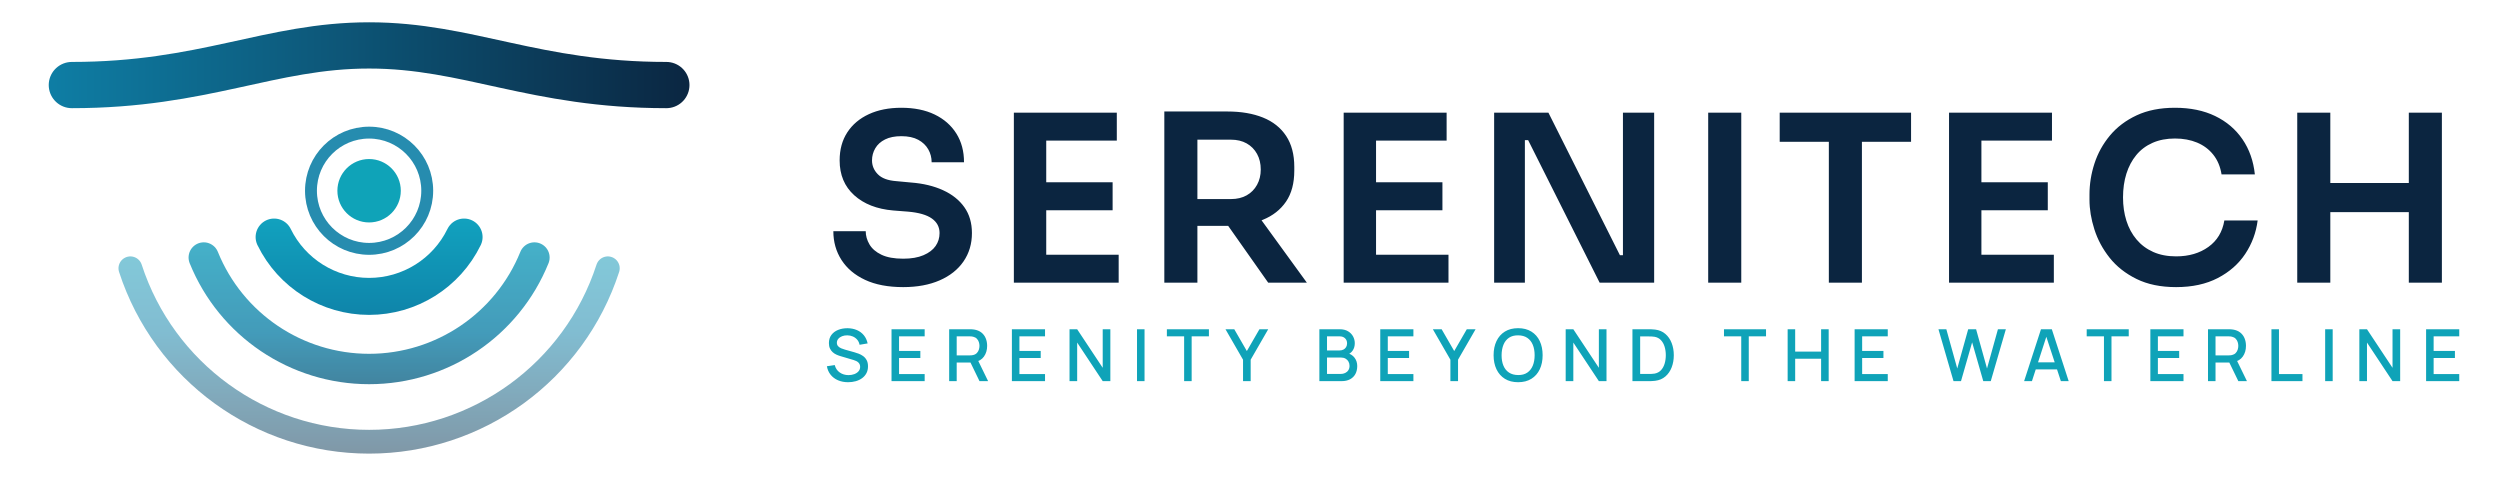
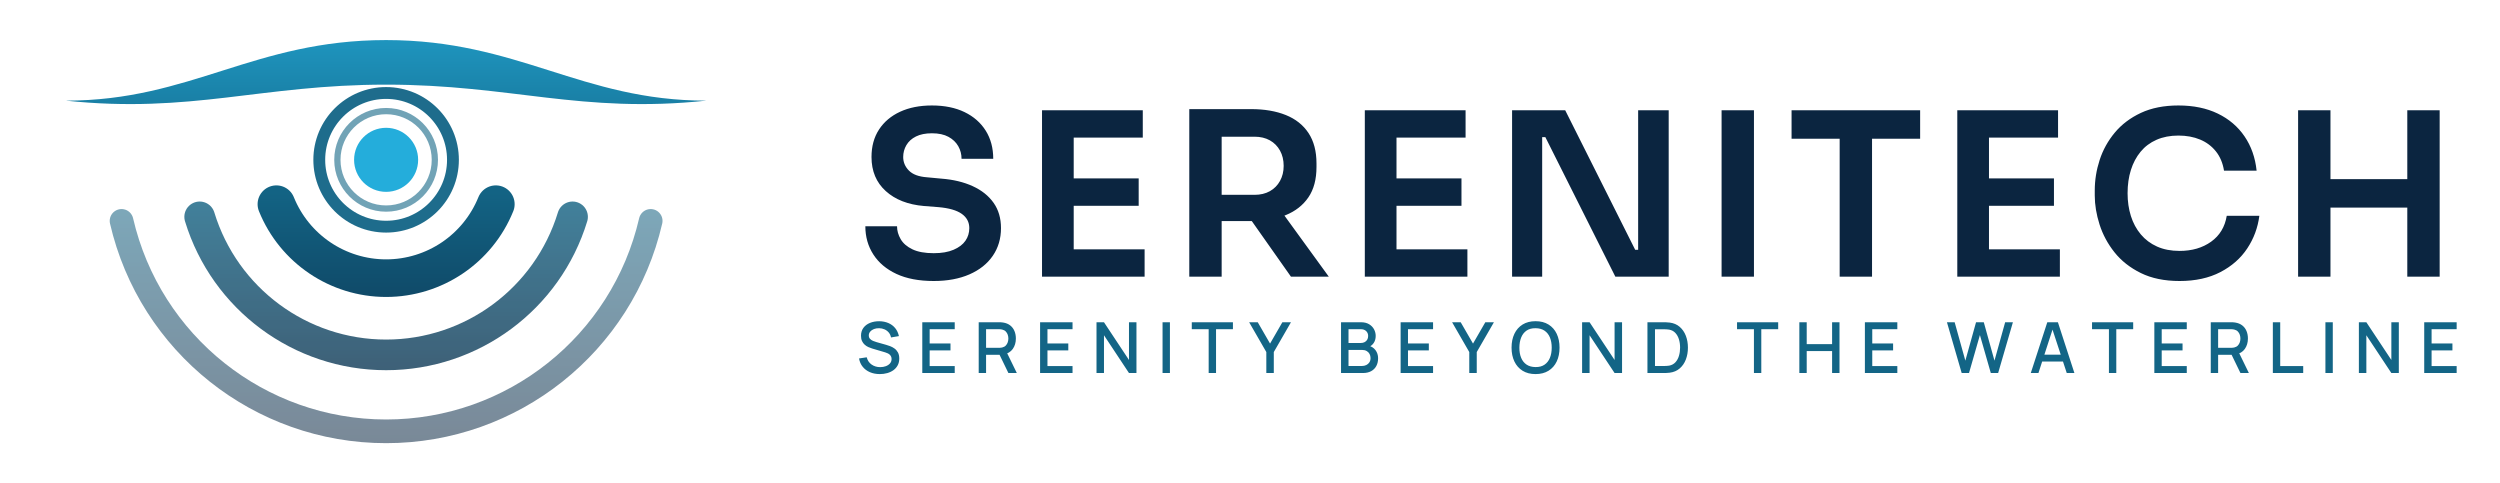
- <svg xmlns="http://www.w3.org/2000/svg" viewBox="0 0 644 127" width="644" height="127">
+ <svg xmlns="http://www.w3.org/2000/svg" viewBox="0 0 658 127" width="658" height="127">
  <defs>
-     <linearGradient id="h-on-light-line" gradientUnits="userSpaceOnUse" x1="0" y1="0" x2="100" y2="0">
-       <stop offset="0" stop-color="#0E7FA6" />
-       <stop offset="1" stop-color="#0B2540" />
-     </linearGradient>
-     <linearGradient id="h-on-light-depth" gradientUnits="userSpaceOnUse" x1="0" y1="40" x2="0" y2="92">
-       <stop offset="0" stop-color="#14B8CE" />
-       <stop offset="0.55" stop-color="#0E7FA6" />
+     <linearGradient id="h-on-light-g" gradientUnits="userSpaceOnUse" x1="0" y1="22" x2="0" y2="92">
+       <stop offset="0" stop-color="#24ADDB" />
+       <stop offset="0.45" stop-color="#136586" />
      <stop offset="1" stop-color="#0B2540" />
    </linearGradient>
  </defs>
-   <g transform="translate(10.0,-30.840) scale(1.7016)">
-     <path d="M5,31.0 C25,31.0 35,25.0 50,25.0 S75,31.0 95,31.0" fill="none" stroke="url(#h-on-light-line)" stroke-width="7" stroke-linecap="round" />
-     <path d="M64.38,54.01 A16,16 0 0 1 35.62,54.01" fill="none" stroke="url(#h-on-light-depth)" stroke-width="5.6" stroke-linecap="round" opacity="1.0" />
-     <path d="M75.03,57.11 A27,27 0 0 1 24.97,57.11" fill="none" stroke="url(#h-on-light-depth)" stroke-width="4.6" stroke-linecap="round" opacity="0.78" />
-     <path d="M86.14,58.74 A38,38 0 0 1 13.86,58.74" fill="none" stroke="url(#h-on-light-depth)" stroke-width="3.6" stroke-linecap="round" opacity="0.52" />
-     <circle cx="50.0" cy="47.0" r="8.8" fill="none" stroke="#0E7FA6" stroke-width="1.8" opacity="0.9" />
-     <circle cx="50.0" cy="47.0" r="4.8" fill="#0FA3B8" />
+   <g transform="translate(10.0,-49.558) scale(1.8325)">
+     <path d="M4,41.5 C22,41.5 31,32.8 50,32.8 C69,32.8 78,41.5 96,41.5 C78,43.4 68,39.2 50,39.2 C32,39.2 22,43.4 4,41.5 Z" fill="url(#h-on-light-g)" />
+     <path d="M65.76,56.37 A17,17 0 0 1 34.24,56.37" fill="none" stroke="url(#h-on-light-g)" stroke-width="5.4" stroke-linecap="round" opacity="1.0" />
+     <path d="M76.78,58.19 A28,28 0 0 1 23.22,58.19" fill="none" stroke="url(#h-on-light-g)" stroke-width="4.4" stroke-linecap="round" opacity="0.8" />
+     <path d="M88.00,58.77 A39,39 0 0 1 12.00,58.77" fill="none" stroke="url(#h-on-light-g)" stroke-width="3.4" stroke-linecap="round" opacity="0.55" />
+     <circle cx="50.0" cy="50.0" r="9.6" fill="none" stroke="#136586" stroke-width="1.7" opacity="0.95" />
+     <circle cx="50.0" cy="50.0" r="7.0" fill="none" stroke="#136586" stroke-width="0.9" opacity="0.6" />
+     <circle cx="50.0" cy="50.0" r="4.6" fill="#24ADDB" />
  </g>
-   <path transform="translate(212.33,72.82)" d="M20.34 1.14Q14.52 1.14 10.53 -0.72Q6.54 -2.58 4.44 -5.85Q2.34 -9.12 2.34 -13.26H10.68Q10.68 -11.52 11.64 -9.87Q12.6 -8.22 14.73 -7.2Q16.86 -6.18 20.34 -6.18Q23.46 -6.18 25.56 -7.08Q27.66 -7.98 28.68 -9.45Q29.7 -10.92 29.7 -12.78Q29.7 -15.12 27.72 -16.53Q25.74 -17.94 21.6 -18.3L17.76 -18.6Q11.46 -19.14 7.71 -22.53Q3.96 -25.92 3.96 -31.5Q3.96 -35.7 5.94 -38.73Q7.92 -41.76 11.49 -43.41Q15.06 -45.06 19.86 -45.06Q24.84 -45.06 28.44 -43.32Q32.04 -41.58 34.02 -38.43Q36.0 -35.28 36.0 -31.02H27.66Q27.66 -32.82 26.79 -34.35Q25.92 -35.88 24.21 -36.81Q22.5 -37.74 19.86 -37.74Q17.34 -37.74 15.66 -36.9Q13.98 -36.06 13.14 -34.62Q12.3 -33.18 12.3 -31.5Q12.3 -29.46 13.8 -27.93Q15.3 -26.4 18.54 -26.16L22.38 -25.8Q27.06 -25.44 30.6 -23.82Q34.14 -22.2 36.09 -19.44Q38.04 -16.68 38.04 -12.78Q38.04 -8.64 35.88 -5.49Q33.72 -2.34 29.73 -0.6Q25.74 1.14 20.34 1.14Z M48.84 0.0V-43.8H57.18V0.0ZM55.98 0.0V-7.2H75.84V0.0ZM55.98 -18.66V-25.86H74.28V-18.66ZM55.98 -36.6V-43.8H75.36V-36.6Z M87.6 0.0V-44.1H96.12V0.0ZM114.36 0.0 100.92 -19.08H110.46L124.32 0.0ZM93.6 -14.64V-21.54H104.76Q107.1 -21.54 108.81 -22.5Q110.52 -23.46 111.48 -25.2Q112.44 -26.94 112.44 -29.16Q112.44 -31.44 111.48 -33.18Q110.52 -34.92 108.81 -35.88Q107.1 -36.84 104.76 -36.84H93.6V-44.1H103.86Q109.14 -44.1 113.01 -42.54Q116.88 -40.98 118.98 -37.8Q121.08 -34.62 121.08 -29.82V-28.86Q121.08 -24.0 118.95 -20.88Q116.82 -17.76 112.98 -16.2Q109.14 -14.64 103.86 -14.64Z M133.8 0.0V-43.8H142.14V0.0ZM140.94 0.0V-7.2H160.8V0.0ZM140.94 -18.66V-25.86H159.24V-18.66ZM140.94 -36.6V-43.8H160.32V-36.6Z M172.56 0.0V-43.8H186.54L204.96 -7.08H206.94L205.74 -6.0V-43.8H213.78V0.0H199.74L181.32 -36.72H179.28L180.48 -37.8V0.0Z M227.7 0.0V-43.8H236.22V0.0Z M258.78 0.0V-37.5H267.3V0.0ZM246.12 -36.3V-43.8H279.96V-36.3Z M289.74 0.0V-43.8H298.08V0.0ZM296.88 0.0V-7.2H316.74V0.0ZM296.88 -18.66V-25.86H315.18V-18.66ZM296.88 -36.6V-43.8H316.26V-36.6Z M348.24 1.14Q342.3 1.14 338.04 -0.96Q333.78 -3.06 331.11 -6.42Q328.44 -9.78 327.18 -13.74Q325.92 -17.7 325.92 -21.36V-22.68Q325.92 -26.76 327.21 -30.72Q328.5 -34.68 331.2 -37.92Q333.9 -41.16 338.07 -43.11Q342.24 -45.06 347.94 -45.06Q353.88 -45.06 358.29 -42.93Q362.7 -40.8 365.34 -36.93Q367.98 -33.06 368.52 -27.9H359.94Q359.46 -30.9 357.81 -32.97Q356.16 -35.04 353.64 -36.09Q351.12 -37.14 347.94 -37.14Q344.7 -37.14 342.18 -36.03Q339.66 -34.92 337.98 -32.88Q336.3 -30.84 335.43 -28.08Q334.56 -25.32 334.56 -21.96Q334.56 -18.72 335.43 -15.96Q336.3 -13.2 338.04 -11.13Q339.78 -9.06 342.33 -7.92Q344.88 -6.78 348.24 -6.78Q353.16 -6.78 356.55 -9.21Q359.94 -11.64 360.66 -16.02H369.24Q368.64 -11.34 366.06 -7.44Q363.48 -3.54 358.98 -1.2Q354.48 1.14 348.24 1.14Z M408.18 0.0V-43.8H416.7V0.0ZM379.44 0.0V-43.8H387.96V0.0ZM386.4 -18.18V-25.68H409.74V-18.18Z" fill="#0B2540" />
-   <path transform="translate(212.33,98.18)" d="M6.144 0.278Q4.705 0.278 3.55 -0.218Q2.394 -0.715 1.647 -1.638Q0.9 -2.561 0.677 -3.833L2.701 -4.139Q3.007 -2.914 3.981 -2.232Q4.956 -1.55 6.255 -1.55Q7.062 -1.55 7.74 -1.805Q8.417 -2.06 8.83 -2.538Q9.243 -3.016 9.243 -3.684Q9.243 -4.046 9.118 -4.325Q8.993 -4.603 8.775 -4.812Q8.557 -5.021 8.246 -5.174Q7.935 -5.327 7.564 -5.438L4.139 -6.45Q3.638 -6.598 3.118 -6.835Q2.599 -7.072 2.167 -7.457Q1.735 -7.842 1.466 -8.413Q1.197 -8.983 1.197 -9.8Q1.197 -11.034 1.833 -11.893Q2.469 -12.751 3.554 -13.192Q4.64 -13.633 5.986 -13.633Q7.341 -13.614 8.413 -13.15Q9.485 -12.686 10.195 -11.819Q10.904 -10.951 11.174 -9.717L9.095 -9.364Q8.956 -10.116 8.501 -10.659Q8.046 -11.201 7.387 -11.494Q6.728 -11.786 5.958 -11.795Q5.216 -11.814 4.598 -11.573Q3.981 -11.331 3.615 -10.895Q3.248 -10.459 3.248 -9.893Q3.248 -9.336 3.573 -8.993Q3.898 -8.649 4.376 -8.45Q4.854 -8.25 5.327 -8.12L7.796 -7.424Q8.26 -7.294 8.849 -7.076Q9.438 -6.858 9.99 -6.468Q10.543 -6.079 10.904 -5.434Q11.266 -4.789 11.266 -3.814Q11.266 -2.803 10.858 -2.037Q10.45 -1.271 9.74 -0.756Q9.03 -0.241 8.102 0.019Q7.174 0.278 6.144 0.278Z M17.326 0.0V-13.364H25.864V-11.536H19.266V-7.786H24.751V-5.958H19.266V-1.828H25.864V0.0Z M32.175 0.0V-13.364H37.576Q37.771 -13.364 38.059 -13.35Q38.347 -13.336 38.606 -13.29Q39.72 -13.113 40.467 -12.529Q41.214 -11.944 41.585 -11.053Q41.957 -10.162 41.957 -9.086Q41.957 -7.489 41.14 -6.334Q40.323 -5.178 38.69 -4.891L37.901 -4.798H34.115V0.0ZM39.989 0.0 37.354 -5.438 39.312 -5.939 42.207 0.0ZM34.115 -6.635H37.502Q37.688 -6.635 37.915 -6.654Q38.142 -6.673 38.347 -6.719Q38.941 -6.858 39.302 -7.234Q39.664 -7.61 39.822 -8.102Q39.98 -8.594 39.98 -9.086Q39.98 -9.577 39.822 -10.065Q39.664 -10.552 39.302 -10.928Q38.941 -11.304 38.347 -11.443Q38.142 -11.498 37.915 -11.517Q37.688 -11.536 37.502 -11.536H34.115Z M48.332 0.0V-13.364H56.87V-11.536H50.272V-7.786H55.757V-5.958H50.272V-1.828H56.87V0.0Z M63.181 0.0V-13.364H65.148L71.728 -3.434V-13.364H73.696V0.0H71.728L65.148 -9.939V0.0Z M80.563 0.0V-13.364H82.503V0.0Z M92.702 0.0V-11.536H88.257V-13.364H99.087V-11.536H94.641V0.0Z M107.875 0.0V-5.522L103.356 -13.364H105.62L108.859 -7.749L112.098 -13.364H114.362L109.843 -5.522V0.0Z M127.54 0.0V-13.364H132.793Q134.065 -13.364 134.928 -12.844Q135.791 -12.324 136.227 -11.503Q136.663 -10.682 136.663 -9.772Q136.663 -8.668 136.12 -7.879Q135.577 -7.09 134.658 -6.803L134.64 -7.257Q135.921 -6.942 136.607 -6.028Q137.294 -5.113 137.294 -3.898Q137.294 -2.719 136.825 -1.847Q136.357 -0.974 135.461 -0.487Q134.566 0.0 133.294 0.0ZM129.508 -1.847H132.997Q133.656 -1.847 134.181 -2.097Q134.705 -2.348 135.006 -2.817Q135.308 -3.285 135.308 -3.935Q135.308 -4.538 135.044 -5.025Q134.779 -5.513 134.283 -5.796Q133.786 -6.079 133.118 -6.079H129.508ZM129.508 -7.907H132.765Q133.304 -7.907 133.735 -8.125Q134.167 -8.343 134.422 -8.756Q134.677 -9.169 134.677 -9.754Q134.677 -10.533 134.157 -11.034Q133.638 -11.536 132.765 -11.536H129.508Z M143.224 0.0V-13.364H151.762V-11.536H145.164V-7.786H150.649V-5.958H145.164V-1.828H151.762V0.0Z M161.293 0.0V-5.522L156.774 -13.364H159.038L162.277 -7.749L165.516 -13.364H167.78L163.261 -5.522V0.0Z M178.74 0.278Q176.736 0.278 175.325 -0.599Q173.915 -1.476 173.167 -3.044Q172.42 -4.612 172.42 -6.682Q172.42 -8.751 173.167 -10.32Q173.915 -11.888 175.325 -12.765Q176.736 -13.642 178.74 -13.642Q180.736 -13.642 182.151 -12.765Q183.566 -11.888 184.309 -10.32Q185.051 -8.751 185.051 -6.682Q185.051 -4.612 184.309 -3.044Q183.566 -1.476 182.151 -0.599Q180.736 0.278 178.74 0.278ZM178.74 -1.568Q180.16 -1.55 181.102 -2.195Q182.044 -2.84 182.517 -3.995Q182.991 -5.151 182.991 -6.682Q182.991 -8.213 182.517 -9.359Q182.044 -10.505 181.102 -11.146Q180.16 -11.786 178.74 -11.795Q177.32 -11.814 176.378 -11.174Q175.437 -10.533 174.963 -9.373Q174.49 -8.213 174.481 -6.682Q174.471 -5.151 174.945 -4.004Q175.418 -2.858 176.369 -2.218Q177.32 -1.578 178.74 -1.568Z M190.99 0.0V-13.364H192.958L199.538 -3.434V-13.364H201.505V0.0H199.538L192.958 -9.939V0.0Z M208.187 0.0V-13.364H212.372Q212.558 -13.364 213.064 -13.354Q213.57 -13.345 214.034 -13.28Q215.602 -13.085 216.674 -12.157Q217.746 -11.229 218.293 -9.805Q218.841 -8.38 218.841 -6.682Q218.841 -4.974 218.293 -3.55Q217.746 -2.125 216.674 -1.202Q215.602 -0.278 214.034 -0.084Q213.57 -0.019 213.064 -0.009Q212.558 0.0 212.372 0.0ZM210.173 -1.847H212.372Q212.688 -1.847 213.124 -1.865Q213.56 -1.884 213.894 -1.94Q214.915 -2.134 215.551 -2.826Q216.187 -3.517 216.484 -4.529Q216.781 -5.54 216.781 -6.682Q216.781 -7.86 216.474 -8.867Q216.168 -9.874 215.532 -10.556Q214.897 -11.239 213.894 -11.424Q213.56 -11.489 213.12 -11.503Q212.679 -11.517 212.372 -11.517H210.173Z M236.214 0.0V-11.536H231.768V-13.364H242.599V-11.536H238.153V0.0Z M248.167 0.0V-13.364H250.107V-7.601H256.788V-13.364H258.737V0.0H256.788V-5.772H250.107V0.0Z M265.419 0.0V-13.364H273.957V-11.536H267.359V-7.786H272.843V-5.958H267.359V-1.828H273.957V0.0Z M290.894 0.0 287.015 -13.364H289.047L291.859 -3.257L294.671 -13.354L296.713 -13.364L299.525 -3.257L302.337 -13.364H304.378L300.49 0.0H298.559L295.692 -9.995L292.824 0.0Z M309.083 0.0 313.427 -13.364H316.22L320.563 0.0H318.549L314.55 -12.194H315.051L311.097 0.0ZM311.339 -3.016V-4.835H318.317V-3.016Z M329.649 0.0V-11.536H325.203V-13.364H336.034V-11.536H331.588V0.0Z M341.602 0.0V-13.364H350.14V-11.536H343.541V-7.786H349.026V-5.958H343.541V-1.828H350.14V0.0Z M356.451 0.0V-13.364H361.852Q362.047 -13.364 362.334 -13.35Q362.622 -13.336 362.882 -13.29Q363.995 -13.113 364.743 -12.529Q365.49 -11.944 365.861 -11.053Q366.232 -10.162 366.232 -9.086Q366.232 -7.489 365.415 -6.334Q364.599 -5.178 362.965 -4.891L362.177 -4.798H358.39V0.0ZM364.265 0.0 361.629 -5.438 363.587 -5.939 366.483 0.0ZM358.39 -6.635H361.777Q361.963 -6.635 362.19 -6.654Q362.418 -6.673 362.622 -6.719Q363.216 -6.858 363.578 -7.234Q363.94 -7.61 364.098 -8.102Q364.255 -8.594 364.255 -9.086Q364.255 -9.577 364.098 -10.065Q363.94 -10.552 363.578 -10.928Q363.216 -11.304 362.622 -11.443Q362.418 -11.498 362.19 -11.517Q361.963 -11.536 361.777 -11.536H358.39Z M372.793 0.0V-13.364H374.733V-1.828H380.784V0.0Z M386.63 0.0V-13.364H388.57V0.0Z M395.437 0.0V-13.364H397.405L403.985 -3.434V-13.364H405.952V0.0H403.985L397.405 -9.939V0.0Z M412.634 0.0V-13.364H421.172V-11.536H414.574V-7.786H420.058V-5.958H414.574V-1.828H421.172V0.0Z" fill="#0FA3B8" />
+   <path transform="translate(225.42,72.82)" d="M20.34 1.14Q14.52 1.14 10.53 -0.72Q6.54 -2.58 4.44 -5.85Q2.34 -9.12 2.34 -13.26H10.68Q10.68 -11.52 11.64 -9.87Q12.6 -8.22 14.73 -7.2Q16.86 -6.18 20.34 -6.18Q23.46 -6.18 25.56 -7.08Q27.66 -7.98 28.68 -9.45Q29.7 -10.92 29.7 -12.78Q29.7 -15.12 27.72 -16.53Q25.74 -17.94 21.6 -18.3L17.76 -18.6Q11.46 -19.14 7.71 -22.53Q3.96 -25.92 3.96 -31.5Q3.96 -35.7 5.94 -38.73Q7.92 -41.76 11.49 -43.41Q15.06 -45.06 19.86 -45.06Q24.84 -45.06 28.44 -43.32Q32.04 -41.58 34.02 -38.43Q36.0 -35.28 36.0 -31.02H27.66Q27.66 -32.82 26.79 -34.35Q25.92 -35.88 24.21 -36.81Q22.5 -37.74 19.86 -37.74Q17.34 -37.74 15.66 -36.9Q13.98 -36.06 13.14 -34.62Q12.3 -33.18 12.3 -31.5Q12.3 -29.46 13.8 -27.93Q15.3 -26.4 18.54 -26.16L22.38 -25.8Q27.06 -25.44 30.6 -23.82Q34.14 -22.2 36.09 -19.44Q38.04 -16.68 38.04 -12.78Q38.04 -8.64 35.88 -5.49Q33.72 -2.34 29.73 -0.6Q25.74 1.14 20.34 1.14Z M48.84 0.0V-43.8H57.18V0.0ZM55.98 0.0V-7.2H75.84V0.0ZM55.98 -18.66V-25.86H74.28V-18.66ZM55.98 -36.6V-43.8H75.36V-36.6Z M87.6 0.0V-44.1H96.12V0.0ZM114.36 0.0 100.92 -19.08H110.46L124.32 0.0ZM93.6 -14.64V-21.54H104.76Q107.1 -21.54 108.81 -22.5Q110.52 -23.46 111.48 -25.2Q112.44 -26.94 112.44 -29.16Q112.44 -31.44 111.48 -33.18Q110.52 -34.92 108.81 -35.88Q107.1 -36.84 104.76 -36.84H93.6V-44.1H103.86Q109.14 -44.1 113.01 -42.54Q116.88 -40.98 118.98 -37.8Q121.08 -34.62 121.08 -29.82V-28.86Q121.08 -24.0 118.95 -20.88Q116.82 -17.76 112.98 -16.2Q109.14 -14.64 103.86 -14.64Z M133.8 0.0V-43.8H142.14V0.0ZM140.94 0.0V-7.2H160.8V0.0ZM140.94 -18.66V-25.86H159.24V-18.66ZM140.94 -36.6V-43.8H160.32V-36.6Z M172.56 0.0V-43.8H186.54L204.96 -7.08H206.94L205.74 -6.0V-43.8H213.78V0.0H199.74L181.32 -36.72H179.28L180.48 -37.8V0.0Z M227.7 0.0V-43.8H236.22V0.0Z M258.78 0.0V-37.5H267.3V0.0ZM246.12 -36.3V-43.8H279.96V-36.3Z M289.74 0.0V-43.8H298.08V0.0ZM296.88 0.0V-7.2H316.74V0.0ZM296.88 -18.66V-25.86H315.18V-18.66ZM296.88 -36.6V-43.8H316.26V-36.6Z M348.24 1.14Q342.3 1.14 338.04 -0.96Q333.78 -3.06 331.11 -6.42Q328.44 -9.78 327.18 -13.74Q325.92 -17.7 325.92 -21.36V-22.68Q325.92 -26.76 327.21 -30.72Q328.5 -34.68 331.2 -37.92Q333.9 -41.16 338.07 -43.11Q342.24 -45.06 347.94 -45.06Q353.88 -45.06 358.29 -42.93Q362.7 -40.8 365.34 -36.93Q367.98 -33.06 368.52 -27.9H359.94Q359.46 -30.9 357.81 -32.97Q356.16 -35.04 353.64 -36.09Q351.12 -37.14 347.94 -37.14Q344.7 -37.14 342.18 -36.03Q339.66 -34.92 337.98 -32.88Q336.3 -30.84 335.43 -28.08Q334.56 -25.32 334.56 -21.96Q334.56 -18.72 335.43 -15.96Q336.3 -13.2 338.04 -11.13Q339.78 -9.06 342.33 -7.92Q344.88 -6.78 348.24 -6.78Q353.16 -6.78 356.55 -9.21Q359.94 -11.64 360.66 -16.02H369.24Q368.64 -11.34 366.06 -7.44Q363.48 -3.54 358.98 -1.2Q354.48 1.14 348.24 1.14Z M408.18 0.0V-43.8H416.7V0.0ZM379.44 0.0V-43.8H387.96V0.0ZM386.4 -18.18V-25.68H409.74V-18.18Z" fill="#0B2540" />
+   <path transform="translate(225.42,98.18)" d="M6.144 0.278Q4.705 0.278 3.55 -0.218Q2.394 -0.715 1.647 -1.638Q0.9 -2.561 0.677 -3.833L2.701 -4.139Q3.007 -2.914 3.981 -2.232Q4.956 -1.55 6.255 -1.55Q7.062 -1.55 7.74 -1.805Q8.417 -2.06 8.83 -2.538Q9.243 -3.016 9.243 -3.684Q9.243 -4.046 9.118 -4.325Q8.993 -4.603 8.775 -4.812Q8.557 -5.021 8.246 -5.174Q7.935 -5.327 7.564 -5.438L4.139 -6.45Q3.638 -6.598 3.118 -6.835Q2.599 -7.072 2.167 -7.457Q1.735 -7.842 1.466 -8.413Q1.197 -8.983 1.197 -9.8Q1.197 -11.034 1.833 -11.893Q2.469 -12.751 3.554 -13.192Q4.64 -13.633 5.986 -13.633Q7.341 -13.614 8.413 -13.15Q9.485 -12.686 10.195 -11.819Q10.904 -10.951 11.174 -9.717L9.095 -9.364Q8.956 -10.116 8.501 -10.659Q8.046 -11.201 7.387 -11.494Q6.728 -11.786 5.958 -11.795Q5.216 -11.814 4.598 -11.573Q3.981 -11.331 3.615 -10.895Q3.248 -10.459 3.248 -9.893Q3.248 -9.336 3.573 -8.993Q3.898 -8.649 4.376 -8.45Q4.854 -8.25 5.327 -8.12L7.796 -7.424Q8.26 -7.294 8.849 -7.076Q9.438 -6.858 9.99 -6.468Q10.543 -6.079 10.904 -5.434Q11.266 -4.789 11.266 -3.814Q11.266 -2.803 10.858 -2.037Q10.45 -1.271 9.74 -0.756Q9.03 -0.241 8.102 0.019Q7.174 0.278 6.144 0.278Z M17.326 0.0V-13.364H25.864V-11.536H19.266V-7.786H24.751V-5.958H19.266V-1.828H25.864V0.0Z M32.175 0.0V-13.364H37.576Q37.771 -13.364 38.059 -13.35Q38.347 -13.336 38.606 -13.29Q39.72 -13.113 40.467 -12.529Q41.214 -11.944 41.585 -11.053Q41.957 -10.162 41.957 -9.086Q41.957 -7.489 41.14 -6.334Q40.323 -5.178 38.69 -4.891L37.901 -4.798H34.115V0.0ZM39.989 0.0 37.354 -5.438 39.312 -5.939 42.207 0.0ZM34.115 -6.635H37.502Q37.688 -6.635 37.915 -6.654Q38.142 -6.673 38.347 -6.719Q38.941 -6.858 39.302 -7.234Q39.664 -7.61 39.822 -8.102Q39.98 -8.594 39.98 -9.086Q39.98 -9.577 39.822 -10.065Q39.664 -10.552 39.302 -10.928Q38.941 -11.304 38.347 -11.443Q38.142 -11.498 37.915 -11.517Q37.688 -11.536 37.502 -11.536H34.115Z M48.332 0.0V-13.364H56.87V-11.536H50.272V-7.786H55.757V-5.958H50.272V-1.828H56.87V0.0Z M63.181 0.0V-13.364H65.148L71.728 -3.434V-13.364H73.696V0.0H71.728L65.148 -9.939V0.0Z M80.563 0.0V-13.364H82.503V0.0Z M92.702 0.0V-11.536H88.257V-13.364H99.087V-11.536H94.641V0.0Z M107.875 0.0V-5.522L103.356 -13.364H105.62L108.859 -7.749L112.098 -13.364H114.362L109.843 -5.522V0.0Z M127.54 0.0V-13.364H132.793Q134.065 -13.364 134.928 -12.844Q135.791 -12.324 136.227 -11.503Q136.663 -10.682 136.663 -9.772Q136.663 -8.668 136.12 -7.879Q135.577 -7.09 134.658 -6.803L134.64 -7.257Q135.921 -6.942 136.607 -6.028Q137.294 -5.113 137.294 -3.898Q137.294 -2.719 136.825 -1.847Q136.357 -0.974 135.461 -0.487Q134.566 0.0 133.294 0.0ZM129.508 -1.847H132.997Q133.656 -1.847 134.181 -2.097Q134.705 -2.348 135.006 -2.817Q135.308 -3.285 135.308 -3.935Q135.308 -4.538 135.044 -5.025Q134.779 -5.513 134.283 -5.796Q133.786 -6.079 133.118 -6.079H129.508ZM129.508 -7.907H132.765Q133.304 -7.907 133.735 -8.125Q134.167 -8.343 134.422 -8.756Q134.677 -9.169 134.677 -9.754Q134.677 -10.533 134.157 -11.034Q133.638 -11.536 132.765 -11.536H129.508Z M143.224 0.0V-13.364H151.762V-11.536H145.164V-7.786H150.649V-5.958H145.164V-1.828H151.762V0.0Z M161.293 0.0V-5.522L156.774 -13.364H159.038L162.277 -7.749L165.516 -13.364H167.78L163.261 -5.522V0.0Z M178.74 0.278Q176.736 0.278 175.325 -0.599Q173.915 -1.476 173.167 -3.044Q172.42 -4.612 172.42 -6.682Q172.42 -8.751 173.167 -10.32Q173.915 -11.888 175.325 -12.765Q176.736 -13.642 178.74 -13.642Q180.736 -13.642 182.151 -12.765Q183.566 -11.888 184.309 -10.32Q185.051 -8.751 185.051 -6.682Q185.051 -4.612 184.309 -3.044Q183.566 -1.476 182.151 -0.599Q180.736 0.278 178.74 0.278ZM178.74 -1.568Q180.16 -1.55 181.102 -2.195Q182.044 -2.84 182.517 -3.995Q182.991 -5.151 182.991 -6.682Q182.991 -8.213 182.517 -9.359Q182.044 -10.505 181.102 -11.146Q180.16 -11.786 178.74 -11.795Q177.32 -11.814 176.378 -11.174Q175.437 -10.533 174.963 -9.373Q174.49 -8.213 174.481 -6.682Q174.471 -5.151 174.945 -4.004Q175.418 -2.858 176.369 -2.218Q177.32 -1.578 178.74 -1.568Z M190.99 0.0V-13.364H192.958L199.538 -3.434V-13.364H201.505V0.0H199.538L192.958 -9.939V0.0Z M208.187 0.0V-13.364H212.372Q212.558 -13.364 213.064 -13.354Q213.57 -13.345 214.034 -13.28Q215.602 -13.085 216.674 -12.157Q217.746 -11.229 218.293 -9.805Q218.841 -8.38 218.841 -6.682Q218.841 -4.974 218.293 -3.55Q217.746 -2.125 216.674 -1.202Q215.602 -0.278 214.034 -0.084Q213.57 -0.019 213.064 -0.009Q212.558 0.0 212.372 0.0ZM210.173 -1.847H212.372Q212.688 -1.847 213.124 -1.865Q213.56 -1.884 213.894 -1.94Q214.915 -2.134 215.551 -2.826Q216.187 -3.517 216.484 -4.529Q216.781 -5.54 216.781 -6.682Q216.781 -7.86 216.474 -8.867Q216.168 -9.874 215.532 -10.556Q214.897 -11.239 213.894 -11.424Q213.56 -11.489 213.12 -11.503Q212.679 -11.517 212.372 -11.517H210.173Z M236.214 0.0V-11.536H231.768V-13.364H242.599V-11.536H238.153V0.0Z M248.167 0.0V-13.364H250.107V-7.601H256.788V-13.364H258.737V0.0H256.788V-5.772H250.107V0.0Z M265.419 0.0V-13.364H273.957V-11.536H267.359V-7.786H272.843V-5.958H267.359V-1.828H273.957V0.0Z M290.894 0.0 287.015 -13.364H289.047L291.859 -3.257L294.671 -13.354L296.713 -13.364L299.525 -3.257L302.337 -13.364H304.378L300.49 0.0H298.559L295.692 -9.995L292.824 0.0Z M309.083 0.0 313.427 -13.364H316.22L320.563 0.0H318.549L314.55 -12.194H315.051L311.097 0.0ZM311.339 -3.016V-4.835H318.317V-3.016Z M329.649 0.0V-11.536H325.203V-13.364H336.034V-11.536H331.588V0.0Z M341.602 0.0V-13.364H350.14V-11.536H343.541V-7.786H349.026V-5.958H343.541V-1.828H350.14V0.0Z M356.451 0.0V-13.364H361.852Q362.047 -13.364 362.334 -13.35Q362.622 -13.336 362.882 -13.29Q363.995 -13.113 364.743 -12.529Q365.49 -11.944 365.861 -11.053Q366.232 -10.162 366.232 -9.086Q366.232 -7.489 365.415 -6.334Q364.599 -5.178 362.965 -4.891L362.177 -4.798H358.39V0.0ZM364.265 0.0 361.629 -5.438 363.587 -5.939 366.483 0.0ZM358.39 -6.635H361.777Q361.963 -6.635 362.19 -6.654Q362.418 -6.673 362.622 -6.719Q363.216 -6.858 363.578 -7.234Q363.94 -7.61 364.098 -8.102Q364.255 -8.594 364.255 -9.086Q364.255 -9.577 364.098 -10.065Q363.94 -10.552 363.578 -10.928Q363.216 -11.304 362.622 -11.443Q362.418 -11.498 362.19 -11.517Q361.963 -11.536 361.777 -11.536H358.39Z M372.793 0.0V-13.364H374.733V-1.828H380.784V0.0Z M386.63 0.0V-13.364H388.57V0.0Z M395.437 0.0V-13.364H397.405L403.985 -3.434V-13.364H405.952V0.0H403.985L397.405 -9.939V0.0Z M412.634 0.0V-13.364H421.172V-11.536H414.574V-7.786H420.058V-5.958H414.574V-1.828H421.172V0.0Z" fill="#136586" />
</svg>
